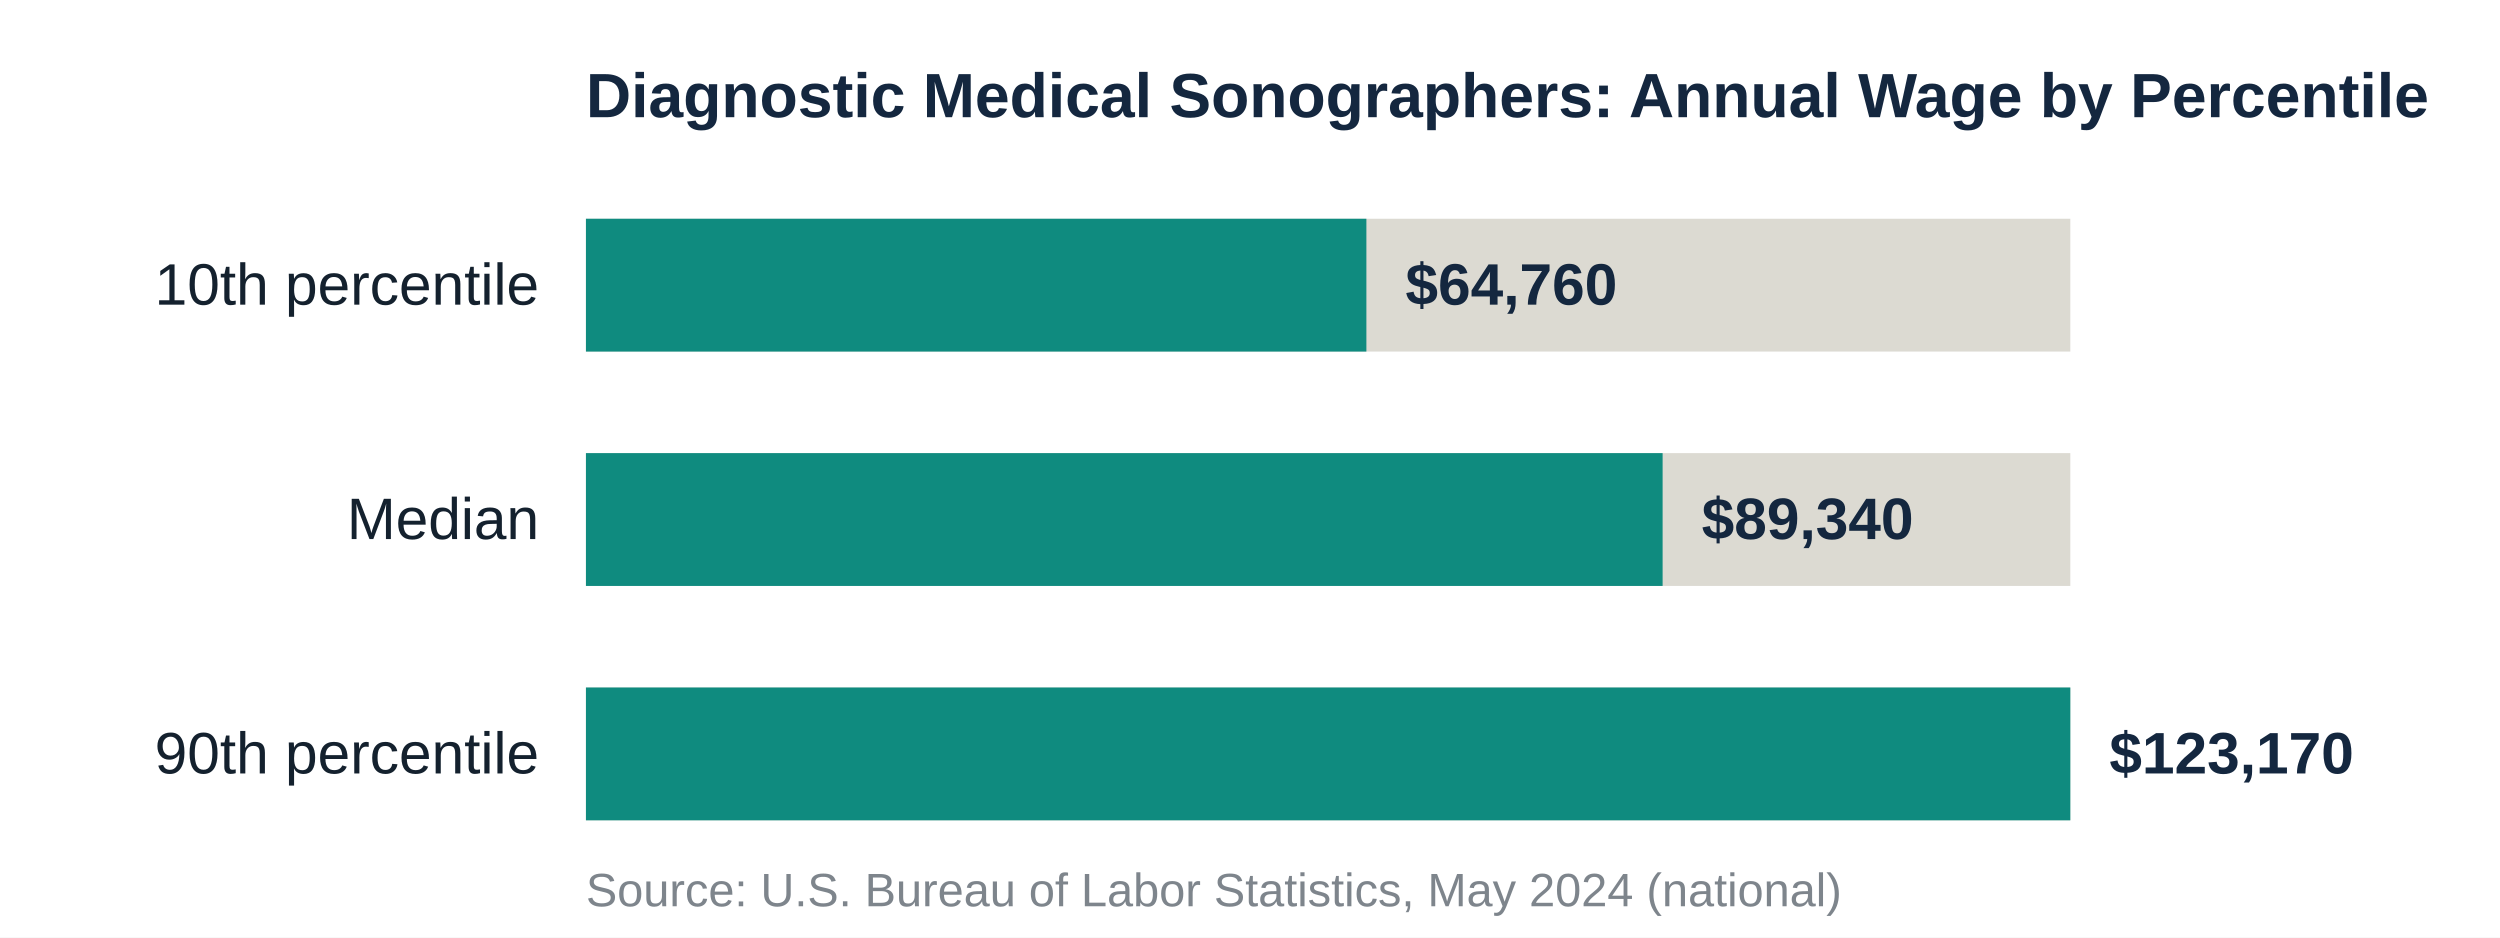
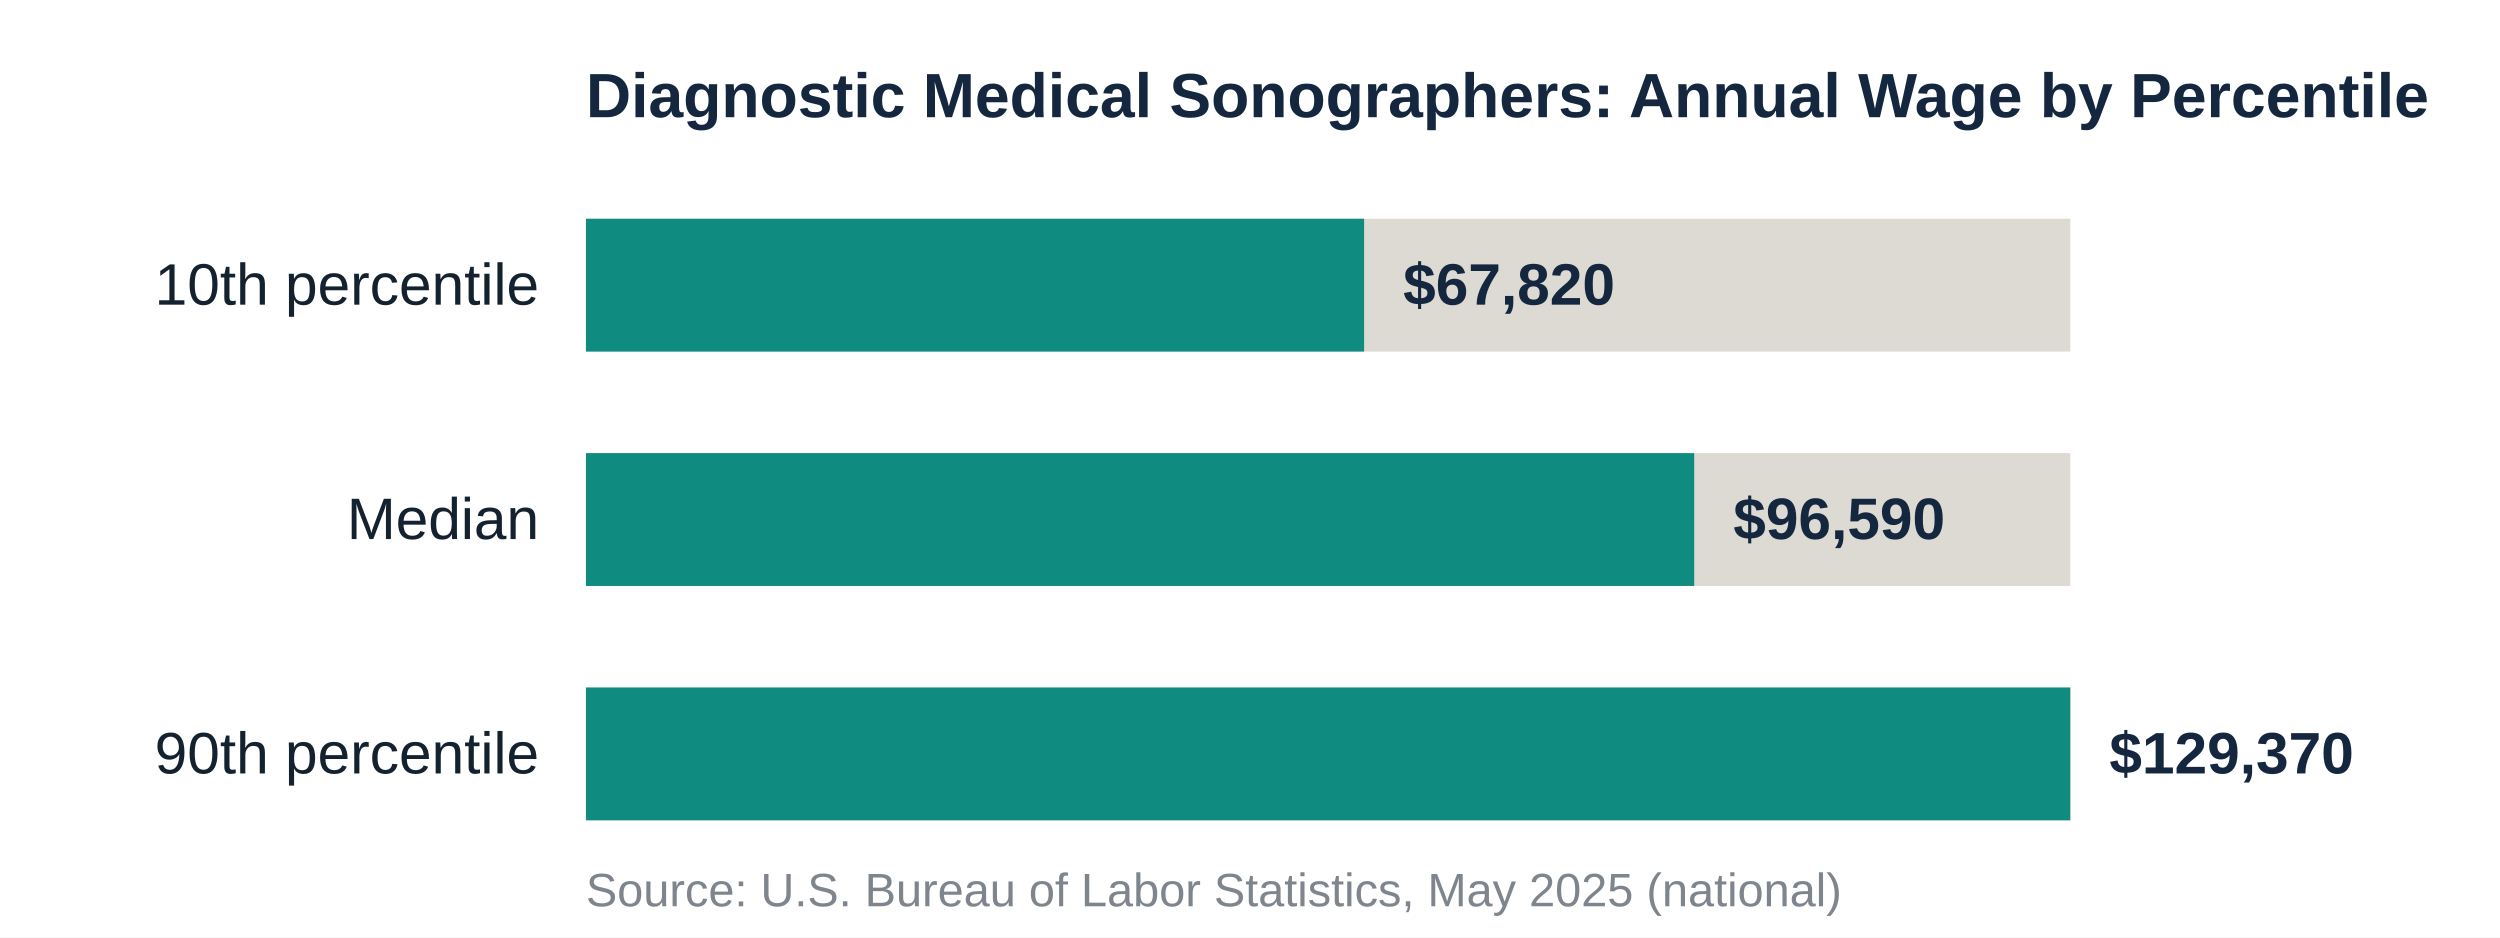
<svg xmlns="http://www.w3.org/2000/svg" viewBox="0 0 640 240" font-family="Arial, sans-serif">
  <rect x="0" y="0" width="640" height="240" fill="white" />
  <text x="150" y="30" font-size="16" font-weight="700" fill="#14273f">Diagnostic Medical Sonographers: Annual Wage by Percentile</text>
  <text x="138" y="78" text-anchor="end" font-size="15" fill="#14212e" font-family="Arial, sans-serif">10th percentile</text>
  <rect x="150" y="56" width="380" height="34" fill="#dcdad2" />
-   <rect x="150" y="56" width="199.795" height="34" fill="#0f8b7f" />
-   <text x="359.795" y="78" font-size="15" font-weight="700" fill="#14273f" font-family="Arial, sans-serif">$64,760</text>
+   <rect x="150" y="56" width="199.208" height="34" fill="#0f8b7f" />
+   <text x="359.208" y="78" font-size="15" font-weight="700" fill="#14273f" font-family="Arial, sans-serif">$67,820</text>
  <text x="138" y="138" text-anchor="end" font-size="15" fill="#14212e" font-family="Arial, sans-serif">Median</text>
  <rect x="150" y="116" width="380" height="34" fill="#dcdad2" />
-   <rect x="150" y="116" width="275.629" height="34" fill="#0f8b7f" />
-   <text x="435.629" y="138" font-size="15" font-weight="700" fill="#14273f" font-family="Arial, sans-serif">$89,340</text>
+   <rect x="150" y="116" width="283.715" height="34" fill="#0f8b7f" />
+   <text x="443.715" y="138" font-size="15" font-weight="700" fill="#14273f" font-family="Arial, sans-serif">$96,590</text>
  <text x="138" y="198" text-anchor="end" font-size="15" fill="#14212e" font-family="Arial, sans-serif">90th percentile</text>
  <rect x="150" y="176" width="380" height="34" fill="#dcdad2" />
  <rect x="150" y="176" width="380" height="34" fill="#0f8b7f" />
-   <text x="540" y="198" font-size="15" font-weight="700" fill="#14273f" font-family="Arial, sans-serif">$123,170</text>
-   <text x="150" y="232" font-size="12" fill="#14212e" opacity="0.55">Source: U.S. Bureau of Labor Statistics, May 2024 (national)</text>
+   <text x="540" y="198" font-size="15" font-weight="700" fill="#14273f" font-family="Arial, sans-serif">$129,370</text>
+   <text x="150" y="232" font-size="12" fill="#14212e" opacity="0.55">Source: U.S. Bureau of Labor Statistics, May 2025 (national)</text>
</svg>
